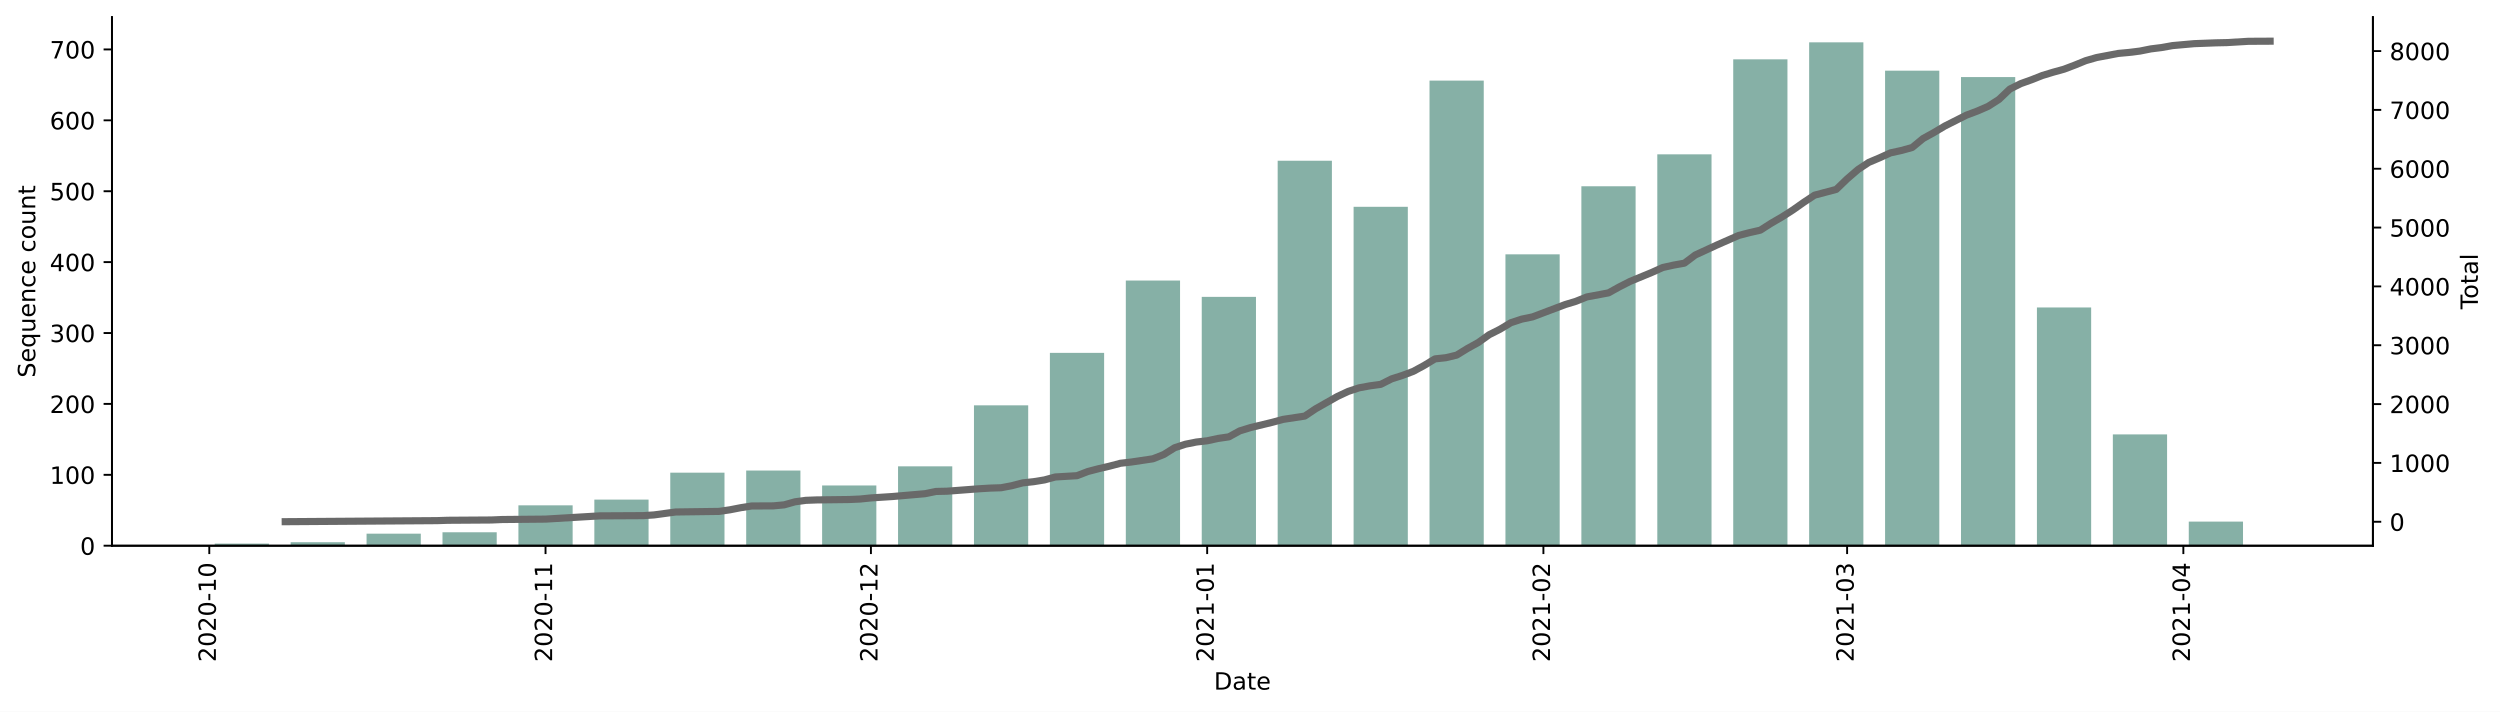
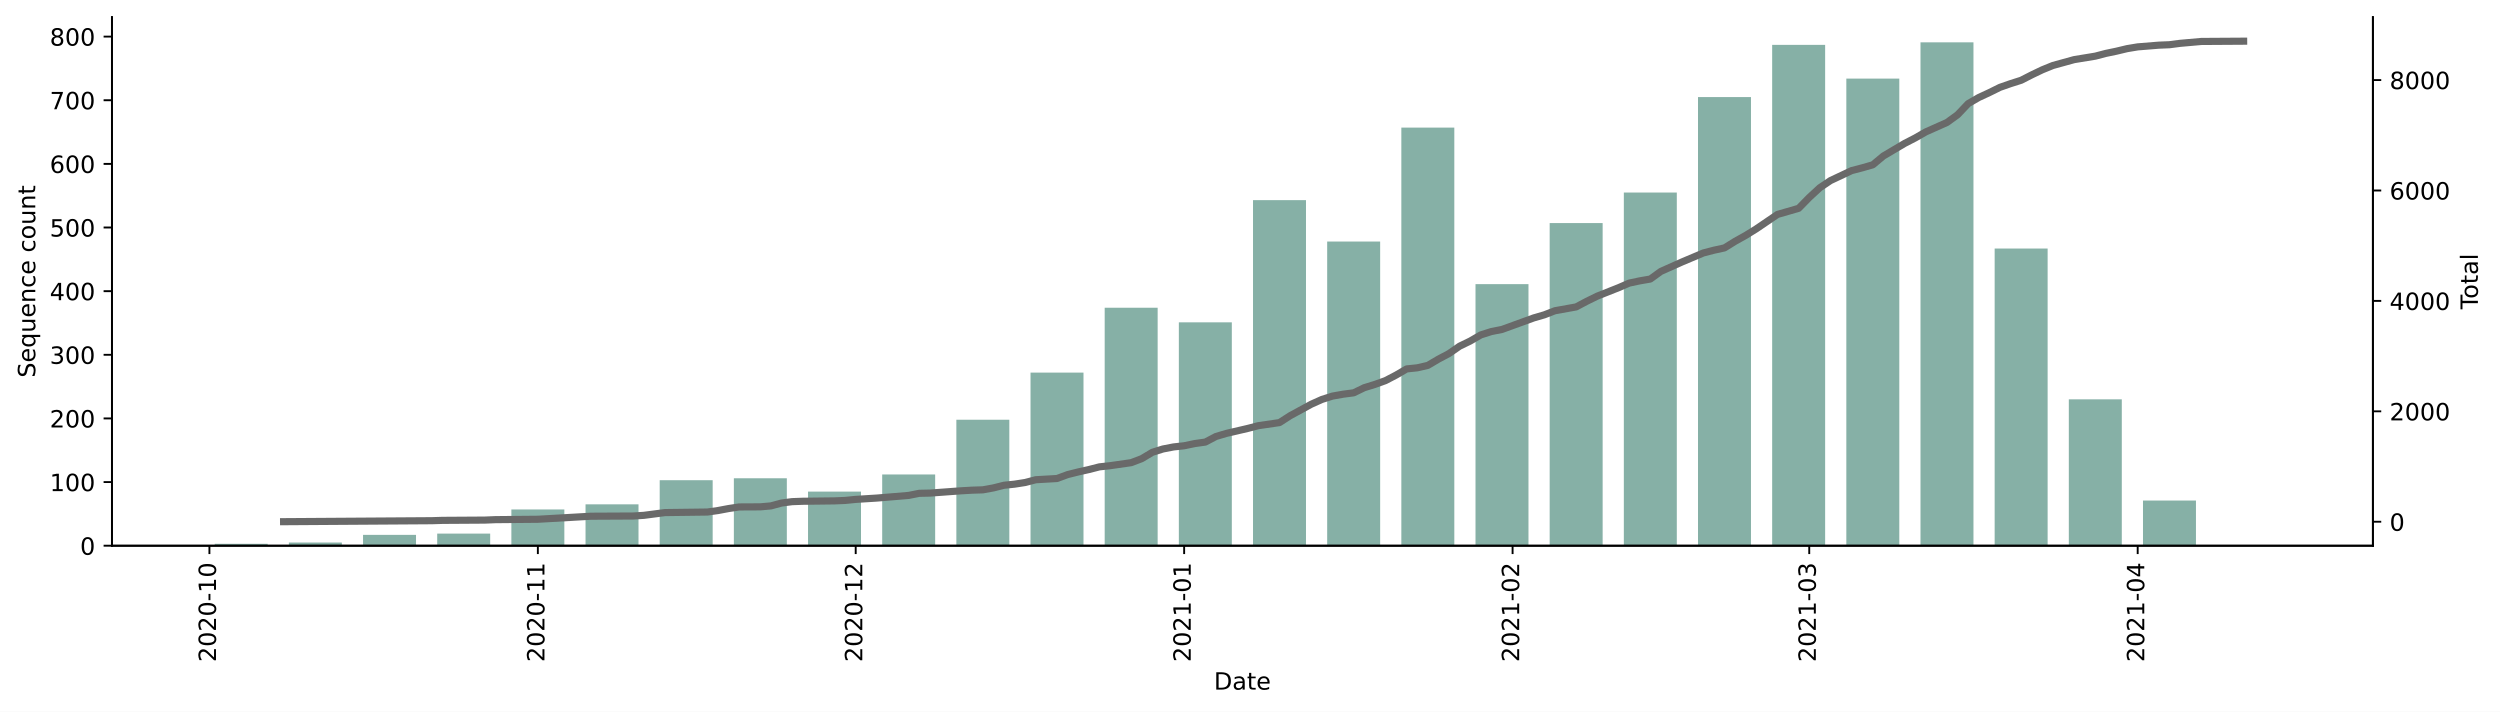
<svg xmlns="http://www.w3.org/2000/svg" xmlns:xlink="http://www.w3.org/1999/xlink" height="298.621pt" version="1.1" viewBox="0 0 1048.894 298.621" width="1048.894pt">
  <defs>
    <style type="text/css">*{stroke-linecap:butt;stroke-linejoin:round;}</style>
  </defs>
  <g id="figure_1">
    <g id="patch_1">
      <path d="M 0 298.621  L 1048.894 298.621  L 1048.894 0  L 0 0  z " style="fill:#ffffff;" />
    </g>
    <g id="axes_1">
      <g id="patch_2">
        <path d="M 46.966 228.96  L 995.566 228.96  L 995.566 7.2  L 46.966 7.2  z " style="fill:#ffffff;" />
      </g>
      <g id="patch_3">
-         <path clip-path="url(#p4cefe64b49)" d="M 90.084 228.96  L 112.837 228.96  L 112.837 228.068  L 90.084 228.068  z " style="fill:#86b0a6;" />
+         <path clip-path="url(#pf060705c42)" d="M 90.084 228.96  L 112.31 228.96  L 112.31 228.159  L 90.084 228.159  z " style="fill:#86b0a6;" />
      </g>
      <g id="patch_4">
-         <path clip-path="url(#p4cefe64b49)" d="M 121.939 228.96  L 144.693 228.96  L 144.693 227.473  L 121.939 227.473  z " style="fill:#86b0a6;" />
+         <path clip-path="url(#pf060705c42)" d="M 121.2 228.96  L 143.426 228.96  L 143.426 227.625  L 121.2 227.625  z " style="fill:#86b0a6;" />
      </g>
      <g id="patch_5">
-         <path clip-path="url(#p4cefe64b49)" d="M 153.794 228.96  L 176.548 228.96  L 176.548 223.903  L 153.794 223.903  z " style="fill:#86b0a6;" />
+         <path clip-path="url(#pf060705c42)" d="M 152.316 228.96  L 174.542 228.96  L 174.542 224.421  L 152.316 224.421  z " style="fill:#86b0a6;" />
      </g>
      <g id="patch_6">
-         <path clip-path="url(#p4cefe64b49)" d="M 185.649 228.96  L 208.403 228.96  L 208.403 223.308  L 185.649 223.308  z " style="fill:#86b0a6;" />
+         <path clip-path="url(#pf060705c42)" d="M 183.432 228.96  L 205.658 228.96  L 205.658 223.887  L 183.432 223.887  z " style="fill:#86b0a6;" />
      </g>
      <g id="patch_7">
-         <path clip-path="url(#p4cefe64b49)" d="M 217.504 228.96  L 240.258 228.96  L 240.258 212.005  L 217.504 212.005  z " style="fill:#86b0a6;" />
+         <path clip-path="url(#pf060705c42)" d="M 214.549 228.96  L 236.775 228.96  L 236.775 213.741  L 214.549 213.741  z " style="fill:#86b0a6;" />
      </g>
      <g id="patch_8">
-         <path clip-path="url(#p4cefe64b49)" d="M 249.359 228.96  L 272.113 228.96  L 272.113 209.625  L 249.359 209.625  z " style="fill:#86b0a6;" />
+         <path clip-path="url(#pf060705c42)" d="M 245.665 228.96  L 267.891 228.96  L 267.891 211.605  L 245.665 211.605  z " style="fill:#86b0a6;" />
      </g>
      <g id="patch_9">
-         <path clip-path="url(#p4cefe64b49)" d="M 281.215 228.96  L 303.968 228.96  L 303.968 198.321  L 281.215 198.321  z " style="fill:#86b0a6;" />
+         <path clip-path="url(#pf060705c42)" d="M 276.781 228.96  L 299.007 228.96  L 299.007 201.459  L 276.781 201.459  z " style="fill:#86b0a6;" />
      </g>
      <g id="patch_10">
-         <path clip-path="url(#p4cefe64b49)" d="M 313.07 228.96  L 335.823 228.96  L 335.823 197.429  L 313.07 197.429  z " style="fill:#86b0a6;" />
+         <path clip-path="url(#pf060705c42)" d="M 307.897 228.96  L 330.123 228.96  L 330.123 200.658  L 307.897 200.658  z " style="fill:#86b0a6;" />
      </g>
      <g id="patch_11">
-         <path clip-path="url(#p4cefe64b49)" d="M 344.925 228.96  L 367.678 228.96  L 367.678 203.675  L 344.925 203.675  z " style="fill:#86b0a6;" />
+         <path clip-path="url(#pf060705c42)" d="M 339.014 228.96  L 361.239 228.96  L 361.239 206.265  L 339.014 206.265  z " style="fill:#86b0a6;" />
      </g>
      <g id="patch_12">
-         <path clip-path="url(#p4cefe64b49)" d="M 376.78 228.96  L 399.534 228.96  L 399.534 195.644  L 376.78 195.644  z " style="fill:#86b0a6;" />
+         <path clip-path="url(#pf060705c42)" d="M 370.13 228.96  L 392.356 228.96  L 392.356 199.056  L 370.13 199.056  z " style="fill:#86b0a6;" />
      </g>
      <g id="patch_13">
-         <path clip-path="url(#p4cefe64b49)" d="M 408.635 228.96  L 431.389 228.96  L 431.389 170.062  L 408.635 170.062  z " style="fill:#86b0a6;" />
+         <path clip-path="url(#pf060705c42)" d="M 401.246 228.96  L 423.472 228.96  L 423.472 176.093  L 401.246 176.093  z " style="fill:#86b0a6;" />
      </g>
      <g id="patch_14">
-         <path clip-path="url(#p4cefe64b49)" d="M 440.49 228.96  L 463.244 228.96  L 463.244 148.05  L 440.49 148.05  z " style="fill:#86b0a6;" />
+         <path clip-path="url(#pf060705c42)" d="M 432.362 228.96  L 454.588 228.96  L 454.588 156.335  L 432.362 156.335  z " style="fill:#86b0a6;" />
      </g>
      <g id="patch_15">
-         <path clip-path="url(#p4cefe64b49)" d="M 472.345 228.96  L 495.099 228.96  L 495.099 117.708  L 472.345 117.708  z " style="fill:#86b0a6;" />
+         <path clip-path="url(#pf060705c42)" d="M 463.478 228.96  L 485.704 228.96  L 485.704 129.101  L 463.478 129.101  z " style="fill:#86b0a6;" />
      </g>
      <g id="patch_16">
-         <path clip-path="url(#p4cefe64b49)" d="M 504.2 228.96  L 526.954 228.96  L 526.954 124.55  L 504.2 124.55  z " style="fill:#86b0a6;" />
+         <path clip-path="url(#pf060705c42)" d="M 494.595 228.96  L 516.82 228.96  L 516.82 135.242  L 494.595 135.242  z " style="fill:#86b0a6;" />
      </g>
      <g id="patch_17">
-         <path clip-path="url(#p4cefe64b49)" d="M 536.056 228.96  L 558.809 228.96  L 558.809 67.437  L 536.056 67.437  z " style="fill:#86b0a6;" />
+         <path clip-path="url(#pf060705c42)" d="M 525.711 228.96  L 547.937 228.96  L 547.937 83.977  L 525.711 83.977  z " style="fill:#86b0a6;" />
      </g>
      <g id="patch_18">
-         <path clip-path="url(#p4cefe64b49)" d="M 567.911 228.96  L 590.664 228.96  L 590.664 86.772  L 567.911 86.772  z " style="fill:#86b0a6;" />
+         <path clip-path="url(#pf060705c42)" d="M 556.827 228.96  L 579.053 228.96  L 579.053 101.332  L 556.827 101.332  z " style="fill:#86b0a6;" />
      </g>
      <g id="patch_19">
-         <path clip-path="url(#p4cefe64b49)" d="M 599.766 228.96  L 622.519 228.96  L 622.519 33.823  L 599.766 33.823  z " style="fill:#86b0a6;" />
+         <path clip-path="url(#pf060705c42)" d="M 587.943 228.96  L 610.169 228.96  L 610.169 53.539  L 587.943 53.539  z " style="fill:#86b0a6;" />
      </g>
      <g id="patch_20">
-         <path clip-path="url(#p4cefe64b49)" d="M 631.621 228.96  L 654.375 228.96  L 654.375 106.702  L 631.621 106.702  z " style="fill:#86b0a6;" />
+         <path clip-path="url(#pf060705c42)" d="M 619.059 228.96  L 641.285 228.96  L 641.285 119.221  L 619.059 119.221  z " style="fill:#86b0a6;" />
      </g>
      <g id="patch_21">
-         <path clip-path="url(#p4cefe64b49)" d="M 663.476 228.96  L 686.23 228.96  L 686.23 78.145  L 663.476 78.145  z " style="fill:#86b0a6;" />
+         <path clip-path="url(#pf060705c42)" d="M 650.176 228.96  L 672.402 228.96  L 672.402 93.589  L 650.176 93.589  z " style="fill:#86b0a6;" />
      </g>
      <g id="patch_22">
-         <path clip-path="url(#p4cefe64b49)" d="M 695.331 228.96  L 718.085 228.96  L 718.085 64.759  L 695.331 64.759  z " style="fill:#86b0a6;" />
+         <path clip-path="url(#pf060705c42)" d="M 681.292 228.96  L 703.518 228.96  L 703.518 80.773  L 681.292 80.773  z " style="fill:#86b0a6;" />
      </g>
      <g id="patch_23">
-         <path clip-path="url(#p4cefe64b49)" d="M 727.186 228.96  L 749.94 228.96  L 749.94 24.899  L 727.186 24.899  z " style="fill:#86b0a6;" />
+         <path clip-path="url(#pf060705c42)" d="M 712.408 228.96  L 734.634 228.96  L 734.634 40.722  L 712.408 40.722  z " style="fill:#86b0a6;" />
      </g>
      <g id="patch_24">
-         <path clip-path="url(#p4cefe64b49)" d="M 759.041 228.96  L 781.795 228.96  L 781.795 17.76  L 759.041 17.76  z " style="fill:#86b0a6;" />
+         <path clip-path="url(#pf060705c42)" d="M 743.524 228.96  L 765.75 228.96  L 765.75 18.828  L 743.524 18.828  z " style="fill:#86b0a6;" />
      </g>
      <g id="patch_25">
-         <path clip-path="url(#p4cefe64b49)" d="M 790.896 228.96  L 813.65 228.96  L 813.65 29.659  L 790.896 29.659  z " style="fill:#86b0a6;" />
+         <path clip-path="url(#pf060705c42)" d="M 774.641 228.96  L 796.866 228.96  L 796.866 32.979  L 774.641 32.979  z " style="fill:#86b0a6;" />
      </g>
      <g id="patch_26">
-         <path clip-path="url(#p4cefe64b49)" d="M 822.752 228.96  L 845.505 228.96  L 845.505 32.336  L 822.752 32.336  z " style="fill:#86b0a6;" />
+         <path clip-path="url(#pf060705c42)" d="M 805.757 228.96  L 827.983 228.96  L 827.983 17.76  L 805.757 17.76  z " style="fill:#86b0a6;" />
      </g>
      <g id="patch_27">
-         <path clip-path="url(#p4cefe64b49)" d="M 854.607 228.96  L 877.36 228.96  L 877.36 129.012  L 854.607 129.012  z " style="fill:#86b0a6;" />
+         <path clip-path="url(#pf060705c42)" d="M 836.873 228.96  L 859.099 228.96  L 859.099 104.269  L 836.873 104.269  z " style="fill:#86b0a6;" />
      </g>
      <g id="patch_28">
-         <path clip-path="url(#p4cefe64b49)" d="M 886.462 228.96  L 909.215 228.96  L 909.215 182.258  L 886.462 182.258  z " style="fill:#86b0a6;" />
+         <path clip-path="url(#pf060705c42)" d="M 867.989 228.96  L 890.215 228.96  L 890.215 167.549  L 867.989 167.549  z " style="fill:#86b0a6;" />
      </g>
      <g id="patch_29">
-         <path clip-path="url(#p4cefe64b49)" d="M 918.317 228.96  L 941.071 228.96  L 941.071 218.846  L 918.317 218.846  z " style="fill:#86b0a6;" />
+         <path clip-path="url(#pf060705c42)" d="M 899.105 228.96  L 921.331 228.96  L 921.331 210.003  L 899.105 210.003  z " style="fill:#86b0a6;" />
+       </g>
+       <g id="patch_30">
+         <path clip-path="url(#pf060705c42)" d="M 930.222 228.96  L 952.447 228.96  L 952.447 228.693  L 930.222 228.693  z " style="fill:#86b0a6;" />
      </g>
      <g id="matplotlib.axis_1">
        <g id="xtick_1">
          <g id="line2d_1">
            <defs>
-               <path d="M 0 0  L 0 3.5  " id="m7be4f0f47c" style="stroke:#000000;stroke-width:0.8;" />
+               <path d="M 0 0  L 0 3.5  " id="m6f28011956" style="stroke:#000000;stroke-width:0.8;" />
            </defs>
            <g>
-               <use style="stroke:#000000;stroke-width:0.8;" x="87.808" xlink:href="#m7be4f0f47c" y="228.96" />
+               <use style="stroke:#000000;stroke-width:0.8;" x="87.861" xlink:href="#m6f28011956" y="228.96" />
            </g>
          </g>
          <g id="text_1">
-             <g transform="translate(90.56782 277.7428)rotate(-90)scale(0.1 -0.1)">
+             <g transform="translate(90.62059 277.7428)rotate(-90)scale(0.1 -0.1)">
              <defs>
                <path d="M 19.188 8.297  L 53.609 8.297  L 53.609 0  L 7.328 0  L 7.328 8.297  Q 12.938 14.109 22.625 23.891  Q 32.328 33.688 34.812 36.531  Q 39.547 41.844 41.422 45.531  Q 43.312 49.219 43.312 52.781  Q 43.312 58.594 39.234 62.25  Q 35.156 65.922 28.609 65.922  Q 23.969 65.922 18.812 64.312  Q 13.672 62.703 7.812 59.422  L 7.812 69.391  Q 13.766 71.781 18.938 73  Q 24.125 74.219 28.422 74.219  Q 39.75 74.219 46.484 68.547  Q 53.219 62.891 53.219 53.422  Q 53.219 48.922 51.531 44.891  Q 49.859 40.875 45.406 35.406  Q 44.188 33.984 37.641 27.219  Q 31.109 20.453 19.188 8.297  z " id="DejaVuSans-50" />
                <path d="M 31.781 66.406  Q 24.172 66.406 20.328 58.906  Q 16.5 51.422 16.5 36.375  Q 16.5 21.391 20.328 13.891  Q 24.172 6.391 31.781 6.391  Q 39.453 6.391 43.281 13.891  Q 47.125 21.391 47.125 36.375  Q 47.125 51.422 43.281 58.906  Q 39.453 66.406 31.781 66.406  z M 31.781 74.219  Q 44.047 74.219 50.516 64.516  Q 56.984 54.828 56.984 36.375  Q 56.984 17.969 50.516 8.266  Q 44.047 -1.422 31.781 -1.422  Q 19.531 -1.422 13.062 8.266  Q 6.594 17.969 6.594 36.375  Q 6.594 54.828 13.062 64.516  Q 19.531 74.219 31.781 74.219  z " id="DejaVuSans-48" />
                <path d="M 4.891 31.391  L 31.203 31.391  L 31.203 23.391  L 4.891 23.391  z " id="DejaVuSans-45" />
                <path d="M 12.406 8.297  L 28.516 8.297  L 28.516 63.922  L 10.984 60.406  L 10.984 69.391  L 28.422 72.906  L 38.281 72.906  L 38.281 8.297  L 54.391 8.297  L 54.391 0  L 12.406 0  z " id="DejaVuSans-49" />
              </defs>
              <use xlink:href="#DejaVuSans-50" />
              <use x="63.623" xlink:href="#DejaVuSans-48" />
              <use x="127.246" xlink:href="#DejaVuSans-50" />
              <use x="190.869" xlink:href="#DejaVuSans-48" />
              <use x="254.492" xlink:href="#DejaVuSans-45" />
              <use x="290.576" xlink:href="#DejaVuSans-49" />
              <use x="354.199" xlink:href="#DejaVuSans-48" />
            </g>
          </g>
        </g>
        <g id="xtick_2">
          <g id="line2d_2">
            <g>
-               <use style="stroke:#000000;stroke-width:0.8;" x="228.881" xlink:href="#m7be4f0f47c" y="228.96" />
+               <use style="stroke:#000000;stroke-width:0.8;" x="225.662" xlink:href="#m6f28011956" y="228.96" />
            </g>
          </g>
          <g id="text_2">
-             <g transform="translate(231.6405 277.7428)rotate(-90)scale(0.1 -0.1)">
+             <g transform="translate(228.421 277.7428)rotate(-90)scale(0.1 -0.1)">
              <use xlink:href="#DejaVuSans-50" />
              <use x="63.623" xlink:href="#DejaVuSans-48" />
              <use x="127.246" xlink:href="#DejaVuSans-50" />
              <use x="190.869" xlink:href="#DejaVuSans-48" />
              <use x="254.492" xlink:href="#DejaVuSans-45" />
              <use x="290.576" xlink:href="#DejaVuSans-49" />
              <use x="354.199" xlink:href="#DejaVuSans-49" />
            </g>
          </g>
        </g>
        <g id="xtick_3">
          <g id="line2d_3">
            <g>
-               <use style="stroke:#000000;stroke-width:0.8;" x="365.403" xlink:href="#m7be4f0f47c" y="228.96" />
+               <use style="stroke:#000000;stroke-width:0.8;" x="359.017" xlink:href="#m6f28011956" y="228.96" />
            </g>
          </g>
          <g id="text_3">
-             <g transform="translate(368.1624 277.7428)rotate(-90)scale(0.1 -0.1)">
+             <g transform="translate(361.7762 277.7428)rotate(-90)scale(0.1 -0.1)">
              <use xlink:href="#DejaVuSans-50" />
              <use x="63.623" xlink:href="#DejaVuSans-48" />
              <use x="127.246" xlink:href="#DejaVuSans-50" />
              <use x="190.869" xlink:href="#DejaVuSans-48" />
              <use x="254.492" xlink:href="#DejaVuSans-45" />
              <use x="290.576" xlink:href="#DejaVuSans-49" />
              <use x="354.199" xlink:href="#DejaVuSans-50" />
            </g>
          </g>
        </g>
        <g id="xtick_4">
          <g id="line2d_4">
            <g>
-               <use style="stroke:#000000;stroke-width:0.8;" x="506.476" xlink:href="#m7be4f0f47c" y="228.96" />
+               <use style="stroke:#000000;stroke-width:0.8;" x="496.817" xlink:href="#m6f28011956" y="228.96" />
            </g>
          </g>
          <g id="text_4">
-             <g transform="translate(509.2351 277.7428)rotate(-90)scale(0.1 -0.1)">
+             <g transform="translate(499.5765 277.7428)rotate(-90)scale(0.1 -0.1)">
              <use xlink:href="#DejaVuSans-50" />
              <use x="63.623" xlink:href="#DejaVuSans-48" />
              <use x="127.246" xlink:href="#DejaVuSans-50" />
              <use x="190.869" xlink:href="#DejaVuSans-49" />
              <use x="254.492" xlink:href="#DejaVuSans-45" />
              <use x="290.576" xlink:href="#DejaVuSans-48" />
              <use x="354.199" xlink:href="#DejaVuSans-49" />
            </g>
          </g>
        </g>
        <g id="xtick_5">
          <g id="line2d_5">
            <g>
-               <use style="stroke:#000000;stroke-width:0.8;" x="647.548" xlink:href="#m7be4f0f47c" y="228.96" />
+               <use style="stroke:#000000;stroke-width:0.8;" x="634.618" xlink:href="#m6f28011956" y="228.96" />
            </g>
          </g>
          <g id="text_5">
-             <g transform="translate(650.3078 277.7428)rotate(-90)scale(0.1 -0.1)">
+             <g transform="translate(637.3769 277.7428)rotate(-90)scale(0.1 -0.1)">
              <use xlink:href="#DejaVuSans-50" />
              <use x="63.623" xlink:href="#DejaVuSans-48" />
              <use x="127.246" xlink:href="#DejaVuSans-50" />
              <use x="190.869" xlink:href="#DejaVuSans-49" />
              <use x="254.492" xlink:href="#DejaVuSans-45" />
              <use x="290.576" xlink:href="#DejaVuSans-48" />
              <use x="354.199" xlink:href="#DejaVuSans-50" />
            </g>
          </g>
        </g>
        <g id="xtick_6">
          <g id="line2d_6">
            <g>
-               <use style="stroke:#000000;stroke-width:0.8;" x="774.969" xlink:href="#m7be4f0f47c" y="228.96" />
+               <use style="stroke:#000000;stroke-width:0.8;" x="759.082" xlink:href="#m6f28011956" y="228.96" />
            </g>
          </g>
          <g id="text_6">
-             <g transform="translate(777.7283 277.7428)rotate(-90)scale(0.1 -0.1)">
+             <g transform="translate(761.8418 277.7428)rotate(-90)scale(0.1 -0.1)">
              <defs>
                <path d="M 40.578 39.312  Q 47.656 37.797 51.625 33  Q 55.609 28.219 55.609 21.188  Q 55.609 10.406 48.188 4.484  Q 40.766 -1.422 27.094 -1.422  Q 22.516 -1.422 17.656 -0.516  Q 12.797 0.391 7.625 2.203  L 7.625 11.719  Q 11.719 9.328 16.594 8.109  Q 21.484 6.891 26.812 6.891  Q 36.078 6.891 40.938 10.547  Q 45.797 14.203 45.797 21.188  Q 45.797 27.641 41.281 31.266  Q 36.766 34.906 28.719 34.906  L 20.219 34.906  L 20.219 43.016  L 29.109 43.016  Q 36.375 43.016 40.234 45.922  Q 44.094 48.828 44.094 54.297  Q 44.094 59.906 40.109 62.906  Q 36.141 65.922 28.719 65.922  Q 24.656 65.922 20.016 65.031  Q 15.375 64.156 9.812 62.312  L 9.812 71.094  Q 15.438 72.656 20.344 73.438  Q 25.25 74.219 29.594 74.219  Q 40.828 74.219 47.359 69.109  Q 53.906 64.016 53.906 55.328  Q 53.906 49.266 50.438 45.094  Q 46.969 40.922 40.578 39.312  z " id="DejaVuSans-51" />
              </defs>
              <use xlink:href="#DejaVuSans-50" />
              <use x="63.623" xlink:href="#DejaVuSans-48" />
              <use x="127.246" xlink:href="#DejaVuSans-50" />
              <use x="190.869" xlink:href="#DejaVuSans-49" />
              <use x="254.492" xlink:href="#DejaVuSans-45" />
              <use x="290.576" xlink:href="#DejaVuSans-48" />
              <use x="354.199" xlink:href="#DejaVuSans-51" />
            </g>
          </g>
        </g>
        <g id="xtick_7">
          <g id="line2d_7">
            <g>
-               <use style="stroke:#000000;stroke-width:0.8;" x="916.042" xlink:href="#m7be4f0f47c" y="228.96" />
+               <use style="stroke:#000000;stroke-width:0.8;" x="896.883" xlink:href="#m6f28011956" y="228.96" />
            </g>
          </g>
          <g id="text_7">
-             <g transform="translate(918.801 277.7428)rotate(-90)scale(0.1 -0.1)">
+             <g transform="translate(899.6422 277.7428)rotate(-90)scale(0.1 -0.1)">
              <defs>
                <path d="M 37.797 64.312  L 12.891 25.391  L 37.797 25.391  z M 35.203 72.906  L 47.609 72.906  L 47.609 25.391  L 58.016 25.391  L 58.016 17.188  L 47.609 17.188  L 47.609 0  L 37.797 0  L 37.797 17.188  L 4.891 17.188  L 4.891 26.703  z " id="DejaVuSans-52" />
              </defs>
              <use xlink:href="#DejaVuSans-50" />
              <use x="63.623" xlink:href="#DejaVuSans-48" />
              <use x="127.246" xlink:href="#DejaVuSans-50" />
              <use x="190.869" xlink:href="#DejaVuSans-49" />
              <use x="254.492" xlink:href="#DejaVuSans-45" />
              <use x="290.576" xlink:href="#DejaVuSans-48" />
              <use x="354.199" xlink:href="#DejaVuSans-52" />
            </g>
          </g>
        </g>
        <g id="text_8">
          <g transform="translate(509.3148 289.3413)scale(0.1 -0.1)">
            <defs>
              <path d="M 19.672 64.797  L 19.672 8.109  L 31.594 8.109  Q 46.688 8.109 53.688 14.938  Q 60.688 21.781 60.688 36.531  Q 60.688 51.172 53.688 57.984  Q 46.688 64.797 31.594 64.797  z M 9.812 72.906  L 30.078 72.906  Q 51.266 72.906 61.172 64.094  Q 71.094 55.281 71.094 36.531  Q 71.094 17.672 61.125 8.828  Q 51.172 0 30.078 0  L 9.812 0  z " id="DejaVuSans-68" />
              <path d="M 34.281 27.484  Q 23.391 27.484 19.188 25  Q 14.984 22.516 14.984 16.5  Q 14.984 11.719 18.141 8.906  Q 21.297 6.109 26.703 6.109  Q 34.188 6.109 38.703 11.406  Q 43.219 16.703 43.219 25.484  L 43.219 27.484  z M 52.203 31.203  L 52.203 0  L 43.219 0  L 43.219 8.297  Q 40.141 3.328 35.547 0.953  Q 30.953 -1.422 24.312 -1.422  Q 15.922 -1.422 10.953 3.297  Q 6 8.016 6 15.922  Q 6 25.141 12.172 29.828  Q 18.359 34.516 30.609 34.516  L 43.219 34.516  L 43.219 35.406  Q 43.219 41.609 39.141 45  Q 35.062 48.391 27.688 48.391  Q 23 48.391 18.547 47.266  Q 14.109 46.141 10.016 43.891  L 10.016 52.203  Q 14.938 54.109 19.578 55.047  Q 24.219 56 28.609 56  Q 40.484 56 46.344 49.844  Q 52.203 43.703 52.203 31.203  z " id="DejaVuSans-97" />
              <path d="M 18.312 70.219  L 18.312 54.688  L 36.812 54.688  L 36.812 47.703  L 18.312 47.703  L 18.312 18.016  Q 18.312 11.328 20.141 9.422  Q 21.969 7.516 27.594 7.516  L 36.812 7.516  L 36.812 0  L 27.594 0  Q 17.188 0 13.234 3.875  Q 9.281 7.766 9.281 18.016  L 9.281 47.703  L 2.688 47.703  L 2.688 54.688  L 9.281 54.688  L 9.281 70.219  z " id="DejaVuSans-116" />
              <path d="M 56.203 29.594  L 56.203 25.203  L 14.891 25.203  Q 15.484 15.922 20.484 11.062  Q 25.484 6.203 34.422 6.203  Q 39.594 6.203 44.453 7.469  Q 49.312 8.734 54.109 11.281  L 54.109 2.781  Q 49.266 0.734 44.188 -0.344  Q 39.109 -1.422 33.891 -1.422  Q 20.797 -1.422 13.156 6.188  Q 5.516 13.812 5.516 26.812  Q 5.516 40.234 12.766 48.109  Q 20.016 56 32.328 56  Q 43.359 56 49.781 48.891  Q 56.203 41.797 56.203 29.594  z M 47.219 32.234  Q 47.125 39.594 43.094 43.984  Q 39.062 48.391 32.422 48.391  Q 24.906 48.391 20.391 44.141  Q 15.875 39.891 15.188 32.172  z " id="DejaVuSans-101" />
            </defs>
            <use xlink:href="#DejaVuSans-68" />
            <use x="77.002" xlink:href="#DejaVuSans-97" />
            <use x="138.281" xlink:href="#DejaVuSans-116" />
            <use x="177.49" xlink:href="#DejaVuSans-101" />
          </g>
        </g>
      </g>
      <g id="matplotlib.axis_2">
        <g id="ytick_1">
          <g id="line2d_8">
            <defs>
-               <path d="M 0 0  L -3.5 0  " id="m8456f7d113" style="stroke:#000000;stroke-width:0.8;" />
+               <path d="M 0 0  L -3.5 0  " id="md182242f32" style="stroke:#000000;stroke-width:0.8;" />
            </defs>
            <g>
-               <use style="stroke:#000000;stroke-width:0.8;" x="46.966" xlink:href="#m8456f7d113" y="228.96" />
+               <use style="stroke:#000000;stroke-width:0.8;" x="46.966" xlink:href="#md182242f32" y="228.96" />
            </g>
          </g>
          <g id="text_9">
            <g transform="translate(33.60312 232.7592)scale(0.1 -0.1)">
              <use xlink:href="#DejaVuSans-48" />
            </g>
          </g>
        </g>
        <g id="ytick_2">
          <g id="line2d_9">
            <g>
-               <use style="stroke:#000000;stroke-width:0.8;" x="46.966" xlink:href="#m8456f7d113" y="199.214" />
+               <use style="stroke:#000000;stroke-width:0.8;" x="46.966" xlink:href="#md182242f32" y="202.26" />
            </g>
          </g>
          <g id="text_10">
-             <g transform="translate(20.87813 203.0127)scale(0.1 -0.1)">
+             <g transform="translate(20.87813 206.0588)scale(0.1 -0.1)">
              <use xlink:href="#DejaVuSans-49" />
              <use x="63.623" xlink:href="#DejaVuSans-48" />
              <use x="127.246" xlink:href="#DejaVuSans-48" />
            </g>
          </g>
        </g>
        <g id="ytick_3">
          <g id="line2d_10">
            <g>
-               <use style="stroke:#000000;stroke-width:0.8;" x="46.966" xlink:href="#m8456f7d113" y="169.467" />
+               <use style="stroke:#000000;stroke-width:0.8;" x="46.966" xlink:href="#md182242f32" y="175.559" />
            </g>
          </g>
          <g id="text_11">
-             <g transform="translate(20.87813 173.2663)scale(0.1 -0.1)">
+             <g transform="translate(20.87813 179.3585)scale(0.1 -0.1)">
              <use xlink:href="#DejaVuSans-50" />
              <use x="63.623" xlink:href="#DejaVuSans-48" />
              <use x="127.246" xlink:href="#DejaVuSans-48" />
            </g>
          </g>
        </g>
        <g id="ytick_4">
          <g id="line2d_11">
            <g>
-               <use style="stroke:#000000;stroke-width:0.8;" x="46.966" xlink:href="#m8456f7d113" y="139.721" />
+               <use style="stroke:#000000;stroke-width:0.8;" x="46.966" xlink:href="#md182242f32" y="148.859" />
            </g>
          </g>
          <g id="text_12">
-             <g transform="translate(20.87813 143.5198)scale(0.1 -0.1)">
+             <g transform="translate(20.87813 152.6581)scale(0.1 -0.1)">
              <use xlink:href="#DejaVuSans-51" />
              <use x="63.623" xlink:href="#DejaVuSans-48" />
              <use x="127.246" xlink:href="#DejaVuSans-48" />
            </g>
          </g>
        </g>
        <g id="ytick_5">
          <g id="line2d_12">
            <g>
-               <use style="stroke:#000000;stroke-width:0.8;" x="46.966" xlink:href="#m8456f7d113" y="109.974" />
+               <use style="stroke:#000000;stroke-width:0.8;" x="46.966" xlink:href="#md182242f32" y="122.158" />
            </g>
          </g>
          <g id="text_13">
-             <g transform="translate(20.87813 113.7733)scale(0.1 -0.1)">
+             <g transform="translate(20.87813 125.9577)scale(0.1 -0.1)">
              <use xlink:href="#DejaVuSans-52" />
              <use x="63.623" xlink:href="#DejaVuSans-48" />
              <use x="127.246" xlink:href="#DejaVuSans-48" />
            </g>
          </g>
        </g>
        <g id="ytick_6">
          <g id="line2d_13">
            <g>
-               <use style="stroke:#000000;stroke-width:0.8;" x="46.966" xlink:href="#m8456f7d113" y="80.228" />
+               <use style="stroke:#000000;stroke-width:0.8;" x="46.966" xlink:href="#md182242f32" y="95.458" />
            </g>
          </g>
          <g id="text_14">
-             <g transform="translate(20.87813 84.02682)scale(0.1 -0.1)">
+             <g transform="translate(20.87813 99.25732)scale(0.1 -0.1)">
              <defs>
                <path d="M 10.797 72.906  L 49.516 72.906  L 49.516 64.594  L 19.828 64.594  L 19.828 46.734  Q 21.969 47.469 24.109 47.828  Q 26.266 48.188 28.422 48.188  Q 40.625 48.188 47.75 41.5  Q 54.891 34.812 54.891 23.391  Q 54.891 11.625 47.562 5.094  Q 40.234 -1.422 26.906 -1.422  Q 22.312 -1.422 17.547 -0.641  Q 12.797 0.141 7.719 1.703  L 7.719 11.625  Q 12.109 9.234 16.797 8.062  Q 21.484 6.891 26.703 6.891  Q 35.156 6.891 40.078 11.328  Q 45.016 15.766 45.016 23.391  Q 45.016 31 40.078 35.438  Q 35.156 39.891 26.703 39.891  Q 22.75 39.891 18.812 39.016  Q 14.891 38.141 10.797 36.281  z " id="DejaVuSans-53" />
              </defs>
              <use xlink:href="#DejaVuSans-53" />
              <use x="63.623" xlink:href="#DejaVuSans-48" />
              <use x="127.246" xlink:href="#DejaVuSans-48" />
            </g>
          </g>
        </g>
        <g id="ytick_7">
          <g id="line2d_14">
            <g>
-               <use style="stroke:#000000;stroke-width:0.8;" x="46.966" xlink:href="#m8456f7d113" y="50.481" />
+               <use style="stroke:#000000;stroke-width:0.8;" x="46.966" xlink:href="#md182242f32" y="68.758" />
            </g>
          </g>
          <g id="text_15">
-             <g transform="translate(20.87813 54.28035)scale(0.1 -0.1)">
+             <g transform="translate(20.87813 72.55694)scale(0.1 -0.1)">
              <defs>
                <path d="M 33.016 40.375  Q 26.375 40.375 22.484 35.828  Q 18.609 31.297 18.609 23.391  Q 18.609 15.531 22.484 10.953  Q 26.375 6.391 33.016 6.391  Q 39.656 6.391 43.531 10.953  Q 47.406 15.531 47.406 23.391  Q 47.406 31.297 43.531 35.828  Q 39.656 40.375 33.016 40.375  z M 52.594 71.297  L 52.594 62.312  Q 48.875 64.062 45.094 64.984  Q 41.312 65.922 37.594 65.922  Q 27.828 65.922 22.672 59.328  Q 17.531 52.734 16.797 39.406  Q 19.672 43.656 24.016 45.922  Q 28.375 48.188 33.594 48.188  Q 44.578 48.188 50.953 41.516  Q 57.328 34.859 57.328 23.391  Q 57.328 12.156 50.688 5.359  Q 44.047 -1.422 33.016 -1.422  Q 20.359 -1.422 13.672 8.266  Q 6.984 17.969 6.984 36.375  Q 6.984 53.656 15.188 63.938  Q 23.391 74.219 37.203 74.219  Q 40.922 74.219 44.703 73.484  Q 48.484 72.75 52.594 71.297  z " id="DejaVuSans-54" />
              </defs>
              <use xlink:href="#DejaVuSans-54" />
              <use x="63.623" xlink:href="#DejaVuSans-48" />
              <use x="127.246" xlink:href="#DejaVuSans-48" />
            </g>
          </g>
        </g>
        <g id="ytick_8">
          <g id="line2d_15">
            <g>
-               <use style="stroke:#000000;stroke-width:0.8;" x="46.966" xlink:href="#m8456f7d113" y="20.735" />
+               <use style="stroke:#000000;stroke-width:0.8;" x="46.966" xlink:href="#md182242f32" y="42.057" />
            </g>
          </g>
          <g id="text_16">
-             <g transform="translate(20.87813 24.53387)scale(0.1 -0.1)">
+             <g transform="translate(20.87813 45.85656)scale(0.1 -0.1)">
              <defs>
                <path d="M 8.203 72.906  L 55.078 72.906  L 55.078 68.703  L 28.609 0  L 18.312 0  L 43.219 64.594  L 8.203 64.594  z " id="DejaVuSans-55" />
              </defs>
              <use xlink:href="#DejaVuSans-55" />
              <use x="63.623" xlink:href="#DejaVuSans-48" />
              <use x="127.246" xlink:href="#DejaVuSans-48" />
            </g>
          </g>
        </g>
-         <g id="text_17">
+         <g id="ytick_9">
+           <g id="line2d_16">
+             <g>
+               <use style="stroke:#000000;stroke-width:0.8;" x="46.966" xlink:href="#md182242f32" y="15.357" />
+             </g>
+           </g>
+           <g id="text_17">
+             <g transform="translate(20.87813 19.15619)scale(0.1 -0.1)">
+               <defs>
+                 <path d="M 31.781 34.625  Q 24.75 34.625 20.719 30.859  Q 16.703 27.094 16.703 20.516  Q 16.703 13.922 20.719 10.156  Q 24.75 6.391 31.781 6.391  Q 38.812 6.391 42.859 10.172  Q 46.922 13.969 46.922 20.516  Q 46.922 27.094 42.891 30.859  Q 38.875 34.625 31.781 34.625  z M 21.922 38.812  Q 15.578 40.375 12.031 44.719  Q 8.5 49.078 8.5 55.328  Q 8.5 64.062 14.719 69.141  Q 20.953 74.219 31.781 74.219  Q 42.672 74.219 48.875 69.141  Q 55.078 64.062 55.078 55.328  Q 55.078 49.078 51.531 44.719  Q 48 40.375 41.703 38.812  Q 48.828 37.156 52.797 32.312  Q 56.781 27.484 56.781 20.516  Q 56.781 9.906 50.312 4.234  Q 43.844 -1.422 31.781 -1.422  Q 19.734 -1.422 13.25 4.234  Q 6.781 9.906 6.781 20.516  Q 6.781 27.484 10.781 32.312  Q 14.797 37.156 21.922 38.812  z M 18.312 54.391  Q 18.312 48.734 21.844 45.562  Q 25.391 42.391 31.781 42.391  Q 38.141 42.391 41.719 45.562  Q 45.312 48.734 45.312 54.391  Q 45.312 60.062 41.719 63.234  Q 38.141 66.406 31.781 66.406  Q 25.391 66.406 21.844 63.234  Q 18.312 60.062 18.312 54.391  z " id="DejaVuSans-56" />
+               </defs>
+               <use xlink:href="#DejaVuSans-56" />
+               <use x="63.623" xlink:href="#DejaVuSans-48" />
+               <use x="127.246" xlink:href="#DejaVuSans-48" />
+             </g>
+           </g>
+         </g>
+         <g id="text_18">
          <g transform="translate(14.79844 158.4402)rotate(-90)scale(0.1 -0.1)">
            <defs>
              <path d="M 53.516 70.516  L 53.516 60.891  Q 47.906 63.578 42.922 64.891  Q 37.938 66.219 33.297 66.219  Q 25.25 66.219 20.875 63.094  Q 16.5 59.969 16.5 54.203  Q 16.5 49.359 19.406 46.891  Q 22.312 44.438 30.422 42.922  L 36.375 41.703  Q 47.406 39.594 52.656 34.297  Q 57.906 29 57.906 20.125  Q 57.906 9.516 50.797 4.047  Q 43.703 -1.422 29.984 -1.422  Q 24.812 -1.422 18.969 -0.25  Q 13.141 0.922 6.891 3.219  L 6.891 13.375  Q 12.891 10.016 18.656 8.297  Q 24.422 6.594 29.984 6.594  Q 38.422 6.594 43.016 9.906  Q 47.609 13.234 47.609 19.391  Q 47.609 24.75 44.312 27.781  Q 41.016 30.812 33.5 32.328  L 27.484 33.5  Q 16.453 35.688 11.516 40.375  Q 6.594 45.062 6.594 53.422  Q 6.594 63.094 13.406 68.656  Q 20.219 74.219 32.172 74.219  Q 37.312 74.219 42.625 73.281  Q 47.953 72.359 53.516 70.516  z " id="DejaVuSans-83" />
              <path d="M 14.797 27.297  Q 14.797 17.391 18.875 11.75  Q 22.953 6.109 30.078 6.109  Q 37.203 6.109 41.297 11.75  Q 45.406 17.391 45.406 27.297  Q 45.406 37.203 41.297 42.844  Q 37.203 48.484 30.078 48.484  Q 22.953 48.484 18.875 42.844  Q 14.797 37.203 14.797 27.297  z M 45.406 8.203  Q 42.578 3.328 38.25 0.953  Q 33.938 -1.422 27.875 -1.422  Q 17.969 -1.422 11.734 6.484  Q 5.516 14.406 5.516 27.297  Q 5.516 40.188 11.734 48.094  Q 17.969 56 27.875 56  Q 33.938 56 38.25 53.625  Q 42.578 51.266 45.406 46.391  L 45.406 54.688  L 54.391 54.688  L 54.391 -20.797  L 45.406 -20.797  z " id="DejaVuSans-113" />
              <path d="M 8.5 21.578  L 8.5 54.688  L 17.484 54.688  L 17.484 21.922  Q 17.484 14.156 20.5 10.266  Q 23.531 6.391 29.594 6.391  Q 36.859 6.391 41.078 11.031  Q 45.312 15.672 45.312 23.688  L 45.312 54.688  L 54.297 54.688  L 54.297 0  L 45.312 0  L 45.312 8.406  Q 42.047 3.422 37.719 1  Q 33.406 -1.422 27.688 -1.422  Q 18.266 -1.422 13.375 4.438  Q 8.5 10.297 8.5 21.578  z M 31.109 56  z " id="DejaVuSans-117" />
              <path d="M 54.891 33.016  L 54.891 0  L 45.906 0  L 45.906 32.719  Q 45.906 40.484 42.875 44.328  Q 39.844 48.188 33.797 48.188  Q 26.516 48.188 22.312 43.547  Q 18.109 38.922 18.109 30.906  L 18.109 0  L 9.078 0  L 9.078 54.688  L 18.109 54.688  L 18.109 46.188  Q 21.344 51.125 25.703 53.562  Q 30.078 56 35.797 56  Q 45.219 56 50.047 50.172  Q 54.891 44.344 54.891 33.016  z " id="DejaVuSans-110" />
              <path d="M 48.781 52.594  L 48.781 44.188  Q 44.969 46.297 41.141 47.344  Q 37.312 48.391 33.406 48.391  Q 24.656 48.391 19.812 42.844  Q 14.984 37.312 14.984 27.297  Q 14.984 17.281 19.812 11.734  Q 24.656 6.203 33.406 6.203  Q 37.312 6.203 41.141 7.25  Q 44.969 8.297 48.781 10.406  L 48.781 2.094  Q 45.016 0.344 40.984 -0.531  Q 36.969 -1.422 32.422 -1.422  Q 20.062 -1.422 12.781 6.344  Q 5.516 14.109 5.516 27.297  Q 5.516 40.672 12.859 48.328  Q 20.219 56 33.016 56  Q 37.156 56 41.109 55.141  Q 45.062 54.297 48.781 52.594  z " id="DejaVuSans-99" />
              <path id="DejaVuSans-32" />
              <path d="M 30.609 48.391  Q 23.391 48.391 19.188 42.75  Q 14.984 37.109 14.984 27.297  Q 14.984 17.484 19.156 11.844  Q 23.344 6.203 30.609 6.203  Q 37.797 6.203 41.984 11.859  Q 46.188 17.531 46.188 27.297  Q 46.188 37.016 41.984 42.703  Q 37.797 48.391 30.609 48.391  z M 30.609 56  Q 42.328 56 49.016 48.375  Q 55.719 40.766 55.719 27.297  Q 55.719 13.875 49.016 6.219  Q 42.328 -1.422 30.609 -1.422  Q 18.844 -1.422 12.172 6.219  Q 5.516 13.875 5.516 27.297  Q 5.516 40.766 12.172 48.375  Q 18.844 56 30.609 56  z " id="DejaVuSans-111" />
            </defs>
            <use xlink:href="#DejaVuSans-83" />
            <use x="63.477" xlink:href="#DejaVuSans-101" />
            <use x="125" xlink:href="#DejaVuSans-113" />
            <use x="188.477" xlink:href="#DejaVuSans-117" />
            <use x="251.855" xlink:href="#DejaVuSans-101" />
            <use x="313.379" xlink:href="#DejaVuSans-110" />
            <use x="376.758" xlink:href="#DejaVuSans-99" />
            <use x="431.738" xlink:href="#DejaVuSans-101" />
            <use x="493.262" xlink:href="#DejaVuSans-32" />
            <use x="525.049" xlink:href="#DejaVuSans-99" />
            <use x="580.029" xlink:href="#DejaVuSans-111" />
            <use x="641.211" xlink:href="#DejaVuSans-117" />
            <use x="704.59" xlink:href="#DejaVuSans-110" />
            <use x="767.969" xlink:href="#DejaVuSans-116" />
          </g>
        </g>
      </g>
-       <g id="patch_30">
+       <g id="patch_31">
        <path d="M 46.966 228.96  L 46.966 7.2  " style="fill:none;stroke:#000000;stroke-linecap:square;stroke-linejoin:miter;stroke-width:0.8;" />
      </g>
-       <g id="patch_31">
+       <g id="patch_32">
        <path d="M 995.566 228.96  L 995.566 7.2  " style="fill:none;stroke:#000000;stroke-linecap:square;stroke-linejoin:miter;stroke-width:0.8;" />
      </g>
-       <g id="patch_32">
+       <g id="patch_33">
        <path d="M 46.966 228.96  L 995.566 228.96  " style="fill:none;stroke:#000000;stroke-linecap:square;stroke-linejoin:miter;stroke-width:0.8;" />
      </g>
    </g>
    <g id="axes_2">
      <g id="matplotlib.axis_3">
-         <g id="ytick_9">
-           <g id="line2d_16">
-             <defs>
-               <path d="M 0 0  L 3.5 0  " id="ma56b3432db" style="stroke:#000000;stroke-width:0.8;" />
-             </defs>
-             <g>
-               <use style="stroke:#000000;stroke-width:0.8;" x="995.566" xlink:href="#ma56b3432db" y="218.905" />
-             </g>
-           </g>
-           <g id="text_18">
-             <g transform="translate(1002.566 222.7039)scale(0.1 -0.1)">
-               <use xlink:href="#DejaVuSans-48" />
-             </g>
-           </g>
-         </g>
        <g id="ytick_10">
          <g id="line2d_17">
-             <g>
-               <use style="stroke:#000000;stroke-width:0.8;" x="995.566" xlink:href="#ma56b3432db" y="194.22" />
+             <defs>
+               <path d="M 0 0  L 3.5 0  " id="me274e72aa4" style="stroke:#000000;stroke-width:0.8;" />
+             </defs>
+             <g>
+               <use style="stroke:#000000;stroke-width:0.8;" x="995.566" xlink:href="#me274e72aa4" y="218.903" />
            </g>
          </g>
          <g id="text_19">
-             <g transform="translate(1002.566 198.0192)scale(0.1 -0.1)">
-               <use xlink:href="#DejaVuSans-49" />
-               <use x="63.623" xlink:href="#DejaVuSans-48" />
-               <use x="127.246" xlink:href="#DejaVuSans-48" />
-               <use x="190.869" xlink:href="#DejaVuSans-48" />
+             <g transform="translate(1002.566 222.7024)scale(0.1 -0.1)">
+               <use xlink:href="#DejaVuSans-48" />
            </g>
          </g>
        </g>
        <g id="ytick_11">
          <g id="line2d_18">
            <g>
-               <use style="stroke:#000000;stroke-width:0.8;" x="995.566" xlink:href="#ma56b3432db" y="169.535" />
+               <use style="stroke:#000000;stroke-width:0.8;" x="995.566" xlink:href="#me274e72aa4" y="172.574" />
            </g>
          </g>
          <g id="text_20">
-             <g transform="translate(1002.566 173.3345)scale(0.1 -0.1)">
+             <g transform="translate(1002.566 176.3735)scale(0.1 -0.1)">
              <use xlink:href="#DejaVuSans-50" />
              <use x="63.623" xlink:href="#DejaVuSans-48" />
              <use x="127.246" xlink:href="#DejaVuSans-48" />
              <use x="190.869" xlink:href="#DejaVuSans-48" />
            </g>
          </g>
        </g>
        <g id="ytick_12">
          <g id="line2d_19">
            <g>
-               <use style="stroke:#000000;stroke-width:0.8;" x="995.566" xlink:href="#ma56b3432db" y="144.851" />
+               <use style="stroke:#000000;stroke-width:0.8;" x="995.566" xlink:href="#me274e72aa4" y="126.245" />
            </g>
          </g>
          <g id="text_21">
-             <g transform="translate(1002.566 148.6498)scale(0.1 -0.1)">
-               <use xlink:href="#DejaVuSans-51" />
+             <g transform="translate(1002.566 130.0447)scale(0.1 -0.1)">
+               <use xlink:href="#DejaVuSans-52" />
              <use x="63.623" xlink:href="#DejaVuSans-48" />
              <use x="127.246" xlink:href="#DejaVuSans-48" />
              <use x="190.869" xlink:href="#DejaVuSans-48" />
            </g>
          </g>
        </g>
        <g id="ytick_13">
          <g id="line2d_20">
            <g>
-               <use style="stroke:#000000;stroke-width:0.8;" x="995.566" xlink:href="#ma56b3432db" y="120.166" />
+               <use style="stroke:#000000;stroke-width:0.8;" x="995.566" xlink:href="#me274e72aa4" y="79.917" />
            </g>
          </g>
          <g id="text_22">
-             <g transform="translate(1002.566 123.9651)scale(0.1 -0.1)">
-               <use xlink:href="#DejaVuSans-52" />
+             <g transform="translate(1002.566 83.71583)scale(0.1 -0.1)">
+               <use xlink:href="#DejaVuSans-54" />
              <use x="63.623" xlink:href="#DejaVuSans-48" />
              <use x="127.246" xlink:href="#DejaVuSans-48" />
              <use x="190.869" xlink:href="#DejaVuSans-48" />
            </g>
          </g>
        </g>
        <g id="ytick_14">
          <g id="line2d_21">
            <g>
-               <use style="stroke:#000000;stroke-width:0.8;" x="995.566" xlink:href="#ma56b3432db" y="95.481" />
+               <use style="stroke:#000000;stroke-width:0.8;" x="995.566" xlink:href="#me274e72aa4" y="33.588" />
            </g>
          </g>
          <g id="text_23">
-             <g transform="translate(1002.566 99.28037)scale(0.1 -0.1)">
-               <use xlink:href="#DejaVuSans-53" />
-               <use x="63.623" xlink:href="#DejaVuSans-48" />
-               <use x="127.246" xlink:href="#DejaVuSans-48" />
-               <use x="190.869" xlink:href="#DejaVuSans-48" />
-             </g>
-           </g>
-         </g>
-         <g id="ytick_15">
-           <g id="line2d_22">
-             <g>
-               <use style="stroke:#000000;stroke-width:0.8;" x="995.566" xlink:href="#ma56b3432db" y="70.796" />
-             </g>
-           </g>
-           <g id="text_24">
-             <g transform="translate(1002.566 74.59566)scale(0.1 -0.1)">
-               <use xlink:href="#DejaVuSans-54" />
-               <use x="63.623" xlink:href="#DejaVuSans-48" />
-               <use x="127.246" xlink:href="#DejaVuSans-48" />
-               <use x="190.869" xlink:href="#DejaVuSans-48" />
-             </g>
-           </g>
-         </g>
-         <g id="ytick_16">
-           <g id="line2d_23">
-             <g>
-               <use style="stroke:#000000;stroke-width:0.8;" x="995.566" xlink:href="#ma56b3432db" y="46.112" />
-             </g>
-           </g>
-           <g id="text_25">
-             <g transform="translate(1002.566 49.91096)scale(0.1 -0.1)">
-               <use xlink:href="#DejaVuSans-55" />
-               <use x="63.623" xlink:href="#DejaVuSans-48" />
-               <use x="127.246" xlink:href="#DejaVuSans-48" />
-               <use x="190.869" xlink:href="#DejaVuSans-48" />
-             </g>
-           </g>
-         </g>
-         <g id="ytick_17">
-           <g id="line2d_24">
-             <g>
-               <use style="stroke:#000000;stroke-width:0.8;" x="995.566" xlink:href="#ma56b3432db" y="21.427" />
-             </g>
-           </g>
-           <g id="text_26">
-             <g transform="translate(1002.566 25.22625)scale(0.1 -0.1)">
-               <defs>
-                 <path d="M 31.781 34.625  Q 24.75 34.625 20.719 30.859  Q 16.703 27.094 16.703 20.516  Q 16.703 13.922 20.719 10.156  Q 24.75 6.391 31.781 6.391  Q 38.812 6.391 42.859 10.172  Q 46.922 13.969 46.922 20.516  Q 46.922 27.094 42.891 30.859  Q 38.875 34.625 31.781 34.625  z M 21.922 38.812  Q 15.578 40.375 12.031 44.719  Q 8.5 49.078 8.5 55.328  Q 8.5 64.062 14.719 69.141  Q 20.953 74.219 31.781 74.219  Q 42.672 74.219 48.875 69.141  Q 55.078 64.062 55.078 55.328  Q 55.078 49.078 51.531 44.719  Q 48 40.375 41.703 38.812  Q 48.828 37.156 52.797 32.312  Q 56.781 27.484 56.781 20.516  Q 56.781 9.906 50.312 4.234  Q 43.844 -1.422 31.781 -1.422  Q 19.734 -1.422 13.25 4.234  Q 6.781 9.906 6.781 20.516  Q 6.781 27.484 10.781 32.312  Q 14.797 37.156 21.922 38.812  z M 18.312 54.391  Q 18.312 48.734 21.844 45.562  Q 25.391 42.391 31.781 42.391  Q 38.141 42.391 41.719 45.562  Q 45.312 48.734 45.312 54.391  Q 45.312 60.062 41.719 63.234  Q 38.141 66.406 31.781 66.406  Q 25.391 66.406 21.844 63.234  Q 18.312 60.062 18.312 54.391  z " id="DejaVuSans-56" />
-               </defs>
+             <g transform="translate(1002.566 37.38697)scale(0.1 -0.1)">
              <use xlink:href="#DejaVuSans-56" />
              <use x="63.623" xlink:href="#DejaVuSans-48" />
              <use x="127.246" xlink:href="#DejaVuSans-48" />
              <use x="190.869" xlink:href="#DejaVuSans-48" />
            </g>
          </g>
        </g>
-         <g id="text_27">
+         <g id="text_24">
          <g transform="translate(1039.614 129.7566)rotate(-90)scale(0.1 -0.1)">
            <defs>
              <path d="M -0.297 72.906  L 61.375 72.906  L 61.375 64.594  L 35.5 64.594  L 35.5 0  L 25.594 0  L 25.594 64.594  L -0.297 64.594  z " id="DejaVuSans-84" />
              <path d="M 9.422 75.984  L 18.406 75.984  L 18.406 0  L 9.422 0  z " id="DejaVuSans-108" />
            </defs>
            <use xlink:href="#DejaVuSans-84" />
            <use x="44.084" xlink:href="#DejaVuSans-111" />
            <use x="105.266" xlink:href="#DejaVuSans-116" />
            <use x="144.475" xlink:href="#DejaVuSans-97" />
            <use x="205.754" xlink:href="#DejaVuSans-108" />
          </g>
        </g>
      </g>
-       <g id="line2d_25">
-         <path clip-path="url(#p4cefe64b49)" d="M 119.664 218.88  L 183.374 218.436  L 187.925 218.288  L 206.127 218.164  L 210.678 217.967  L 228.881 217.794  L 247.084 216.708  L 251.635 216.436  L 269.838 216.337  L 274.388 216.041  L 283.49 214.807  L 301.693 214.56  L 306.244 213.894  L 310.794 213.005  L 315.345 212.289  L 324.446 212.24  L 328.997 211.82  L 333.548 210.537  L 338.099 209.919  L 342.649 209.747  L 356.302 209.574  L 360.852 209.376  L 365.403 208.907  L 374.505 208.315  L 388.157 207.13  L 392.707 206.192  L 397.258 206.093  L 410.91 205.057  L 415.461 204.785  L 420.012 204.637  L 424.563 203.773  L 429.113 202.588  L 433.664 202.094  L 438.215 201.354  L 442.766 200.12  L 451.867 199.577  L 456.418 197.824  L 460.968 196.639  L 465.519 195.578  L 470.07 194.368  L 474.621 193.85  L 483.722 192.492  L 488.273 190.69  L 492.824 187.851  L 497.374 186.37  L 501.925 185.457  L 506.476 184.939  L 511.026 183.951  L 515.577 183.285  L 520.128 180.791  L 524.679 179.384  L 533.78 177.188  L 538.331 175.953  L 547.432 174.571  L 551.983 171.51  L 561.085 166.351  L 565.635 164.228  L 570.186 162.722  L 574.737 161.883  L 579.287 161.266  L 583.838 158.97  L 588.389 157.514  L 592.94 155.811  L 597.49 153.342  L 602.041 150.577  L 606.592 150.084  L 611.143 148.998  L 615.693 146.208  L 620.244 143.69  L 624.795 140.432  L 629.346 138.136  L 633.896 135.396  L 638.447 133.891  L 642.998 132.953  L 656.65 127.793  L 661.201 126.411  L 665.751 124.584  L 674.853 122.881  L 679.404 120.363  L 683.954 118.043  L 693.056 114.291  L 697.606 112.242  L 702.157 111.23  L 706.708 110.415  L 711.259 106.984  L 720.36 102.788  L 729.462 98.789  L 734.012 97.604  L 738.563 96.567  L 743.114 93.654  L 747.665 91.013  L 752.215 88.1  L 756.766 84.891  L 761.317 81.88  L 770.418 79.461  L 774.969 75.067  L 779.52 71.142  L 784.07 68.13  L 788.621 66.205  L 793.172 64.132  L 797.723 63.144  L 802.273 61.885  L 806.824 58.133  L 811.375 55.615  L 815.925 52.9  L 825.027 48.309  L 829.578 46.605  L 834.128 44.631  L 838.679 41.718  L 843.23 37.373  L 847.781 35.102  L 852.331 33.473  L 856.882 31.671  L 861.433 30.289  L 865.984 29.03  L 870.534 27.302  L 875.085 25.451  L 879.636 24.142  L 888.737 22.414  L 893.288 21.995  L 897.839 21.427  L 902.389 20.514  L 906.94 19.946  L 911.491 19.131  L 920.592 18.317  L 929.694 17.971  L 934.245 17.872  L 943.346 17.329  L 952.447 17.28  L 952.447 17.28  " style="fill:none;stroke:#696969;stroke-linecap:square;stroke-width:3;" />
-       </g>
-       <g id="patch_33">
+       <g id="line2d_22">
+         <path clip-path="url(#pf060705c42)" d="M 118.977 218.88  L 181.21 218.463  L 185.655 218.324  L 203.436 218.208  L 207.881 218.023  L 225.662 217.861  L 243.442 216.842  L 247.887 216.587  L 265.668 216.494  L 270.113 216.216  L 279.004 215.058  L 296.784 214.826  L 301.23 214.201  L 305.675 213.367  L 310.12 212.695  L 319.01 212.649  L 323.455 212.255  L 327.901 211.05  L 332.346 210.471  L 336.791 210.309  L 350.126 210.147  L 354.572 209.962  L 359.017 209.522  L 367.907 208.966  L 381.243 207.854  L 385.688 206.973  L 390.133 206.881  L 403.469 205.908  L 407.914 205.653  L 412.359 205.514  L 416.804 204.703  L 421.249 203.591  L 425.694 203.128  L 430.14 202.433  L 434.585 201.275  L 443.475 200.765  L 447.92 199.121  L 452.365 198.009  L 456.811 197.013  L 461.256 195.878  L 465.701 195.391  L 474.591 194.117  L 479.036 192.426  L 483.482 189.762  L 487.927 188.372  L 492.372 187.515  L 496.817 187.029  L 501.262 186.102  L 505.708 185.477  L 510.153 183.137  L 514.598 181.817  L 523.488 179.755  L 527.933 178.597  L 536.824 177.3  L 541.269 174.427  L 550.159 169.586  L 554.604 167.594  L 559.05 166.181  L 563.495 165.393  L 567.94 164.814  L 572.385 162.66  L 576.83 161.293  L 581.275 159.695  L 585.721 157.378  L 590.166 154.784  L 594.611 154.321  L 599.056 153.302  L 603.501 150.684  L 607.947 148.321  L 612.392 145.24  L 616.837 143.086  L 621.282 140.515  L 625.727 139.102  L 630.172 138.221  L 643.508 133.38  L 647.953 132.083  L 652.398 130.369  L 661.289 128.77  L 665.734 126.408  L 670.179 124.23  L 679.069 120.709  L 683.514 118.787  L 687.96 117.837  L 692.405 117.072  L 696.85 113.852  L 705.74 109.891  L 714.631 106.139  L 719.076 104.981  L 723.521 104.008  L 727.966 101.251  L 732.411 98.772  L 736.857 96.016  L 745.747 89.97  L 754.637 87.399  L 759.082 82.858  L 763.528 78.758  L 767.973 75.77  L 776.863 71.577  L 781.308 70.419  L 785.753 69.145  L 790.199 65.439  L 799.089 60.181  L 803.534 57.887  L 807.979 55.339  L 816.87 51.378  L 821.315 48.158  L 825.76 43.479  L 830.205 40.908  L 834.65 38.846  L 839.096 36.645  L 843.541 35.093  L 847.986 33.68  L 852.431 31.41  L 856.876 29.279  L 861.321 27.472  L 870.212 25.017  L 879.102 23.558  L 883.547 22.399  L 887.992 21.473  L 892.438 20.407  L 896.883 19.666  L 905.773 18.948  L 910.218 18.763  L 914.663 18.183  L 923.554 17.396  L 941.335 17.28  L 941.335 17.28  " style="fill:none;stroke:#696969;stroke-linecap:square;stroke-width:3;" />
+       </g>
+       <g id="patch_34">
        <path d="M 46.966 228.96  L 46.966 7.2  " style="fill:none;stroke:#000000;stroke-linecap:square;stroke-linejoin:miter;stroke-width:0.8;" />
      </g>
-       <g id="patch_34">
+       <g id="patch_35">
        <path d="M 995.566 228.96  L 995.566 7.2  " style="fill:none;stroke:#000000;stroke-linecap:square;stroke-linejoin:miter;stroke-width:0.8;" />
      </g>
-       <g id="patch_35">
+       <g id="patch_36">
        <path d="M 46.966 228.96  L 995.566 228.96  " style="fill:none;stroke:#000000;stroke-linecap:square;stroke-linejoin:miter;stroke-width:0.8;" />
      </g>
    </g>
  </g>
  <defs>
-     <clipPath id="p4cefe64b49">
+     <clipPath id="pf060705c42">
      <rect height="221.76" width="948.6" x="46.966" y="7.2" />
    </clipPath>
  </defs>
</svg>
